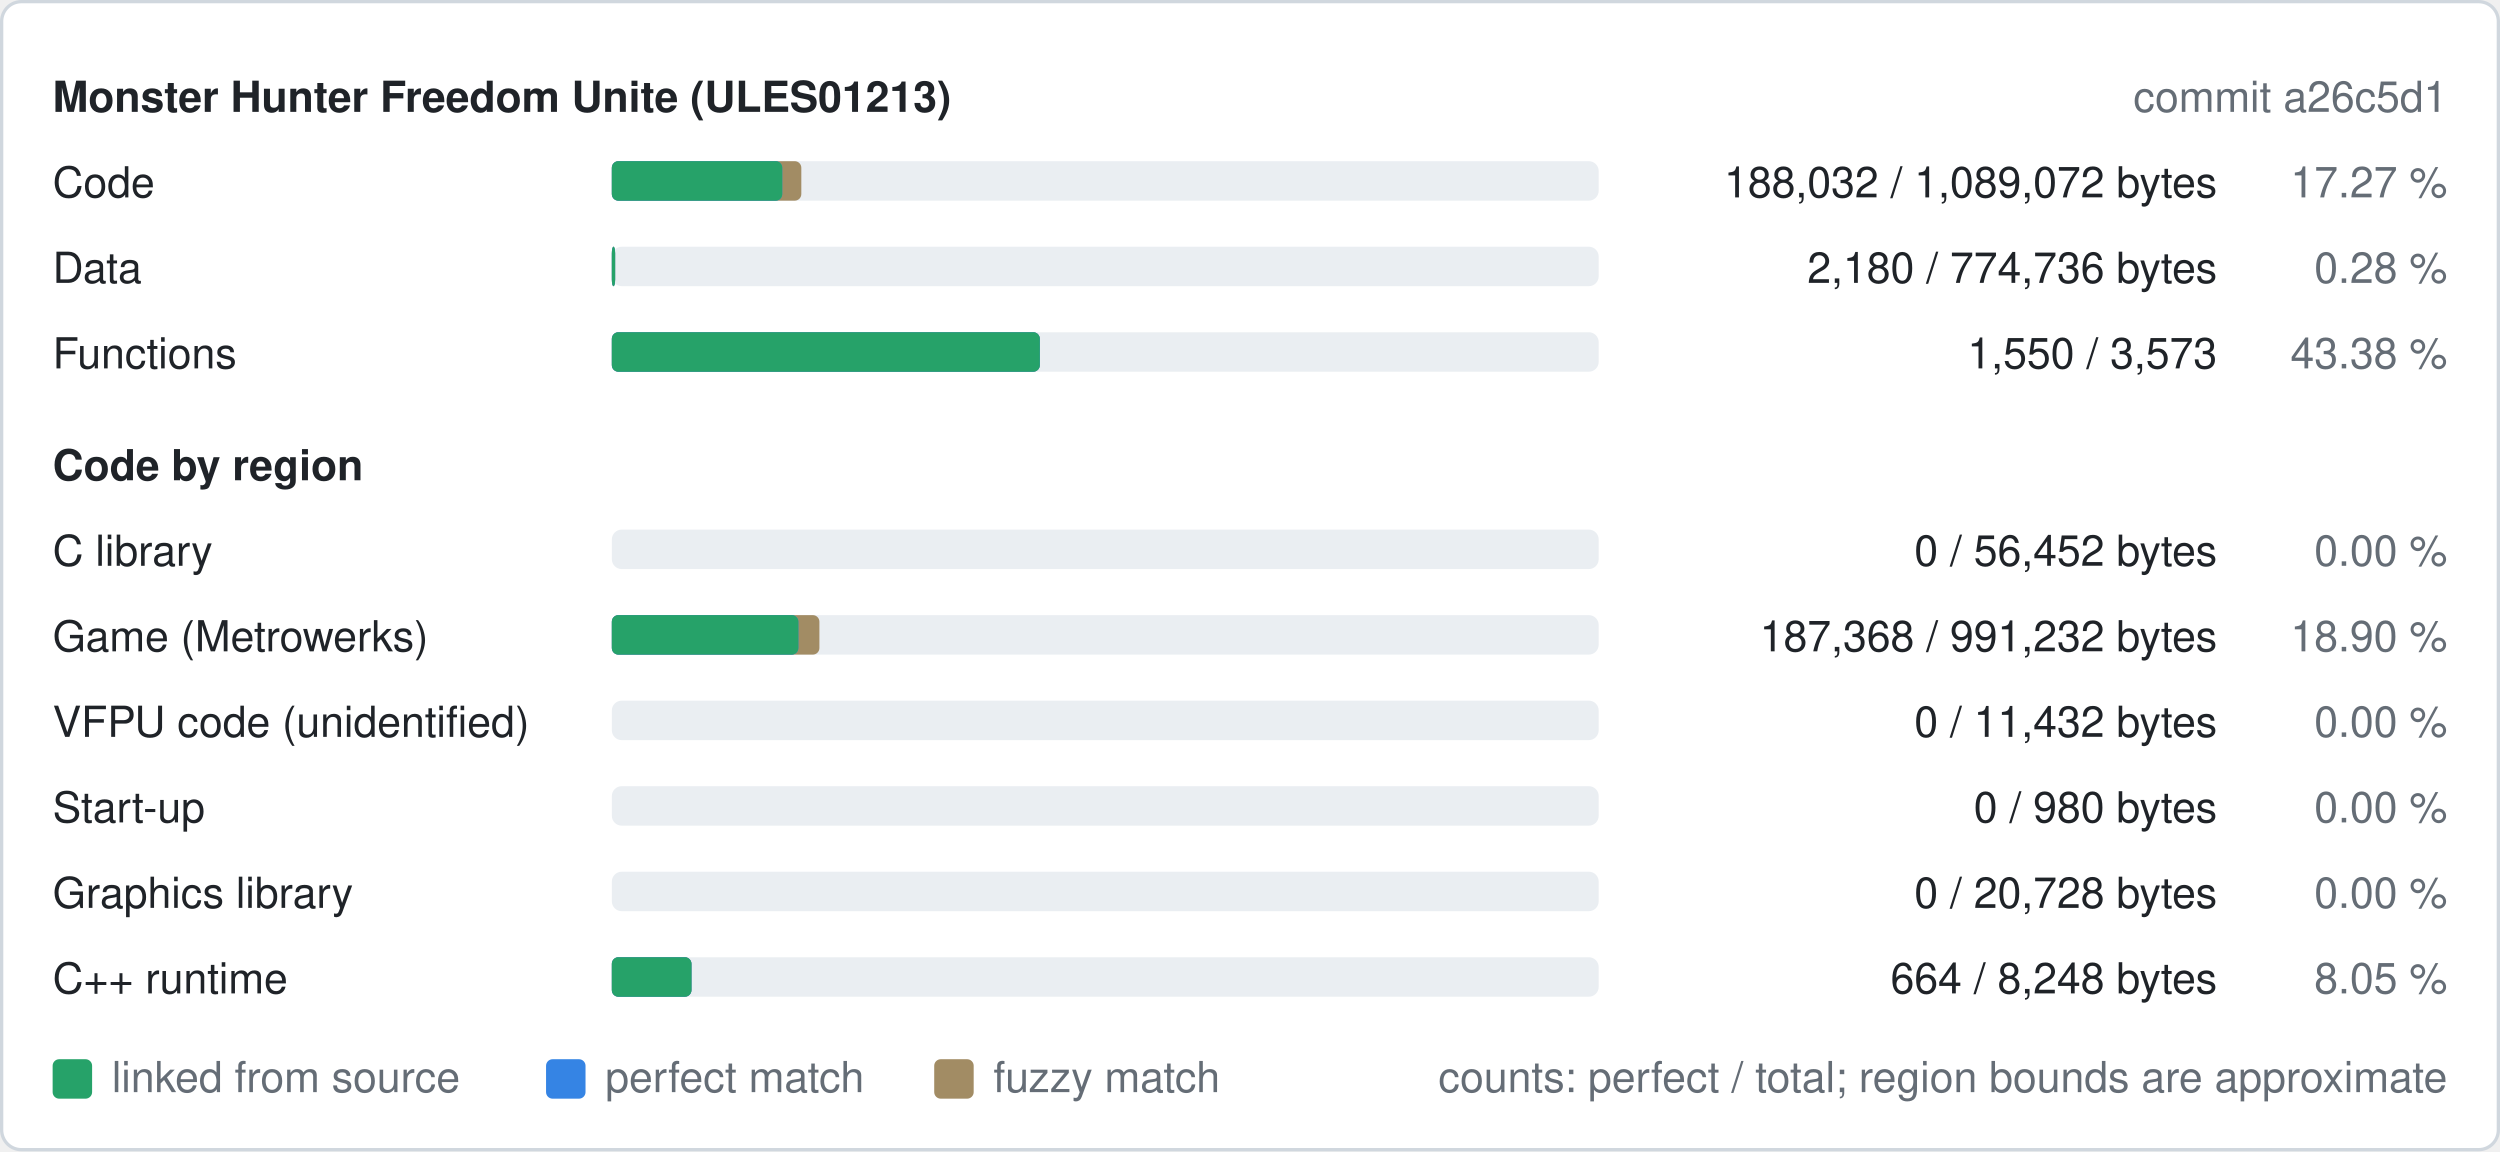
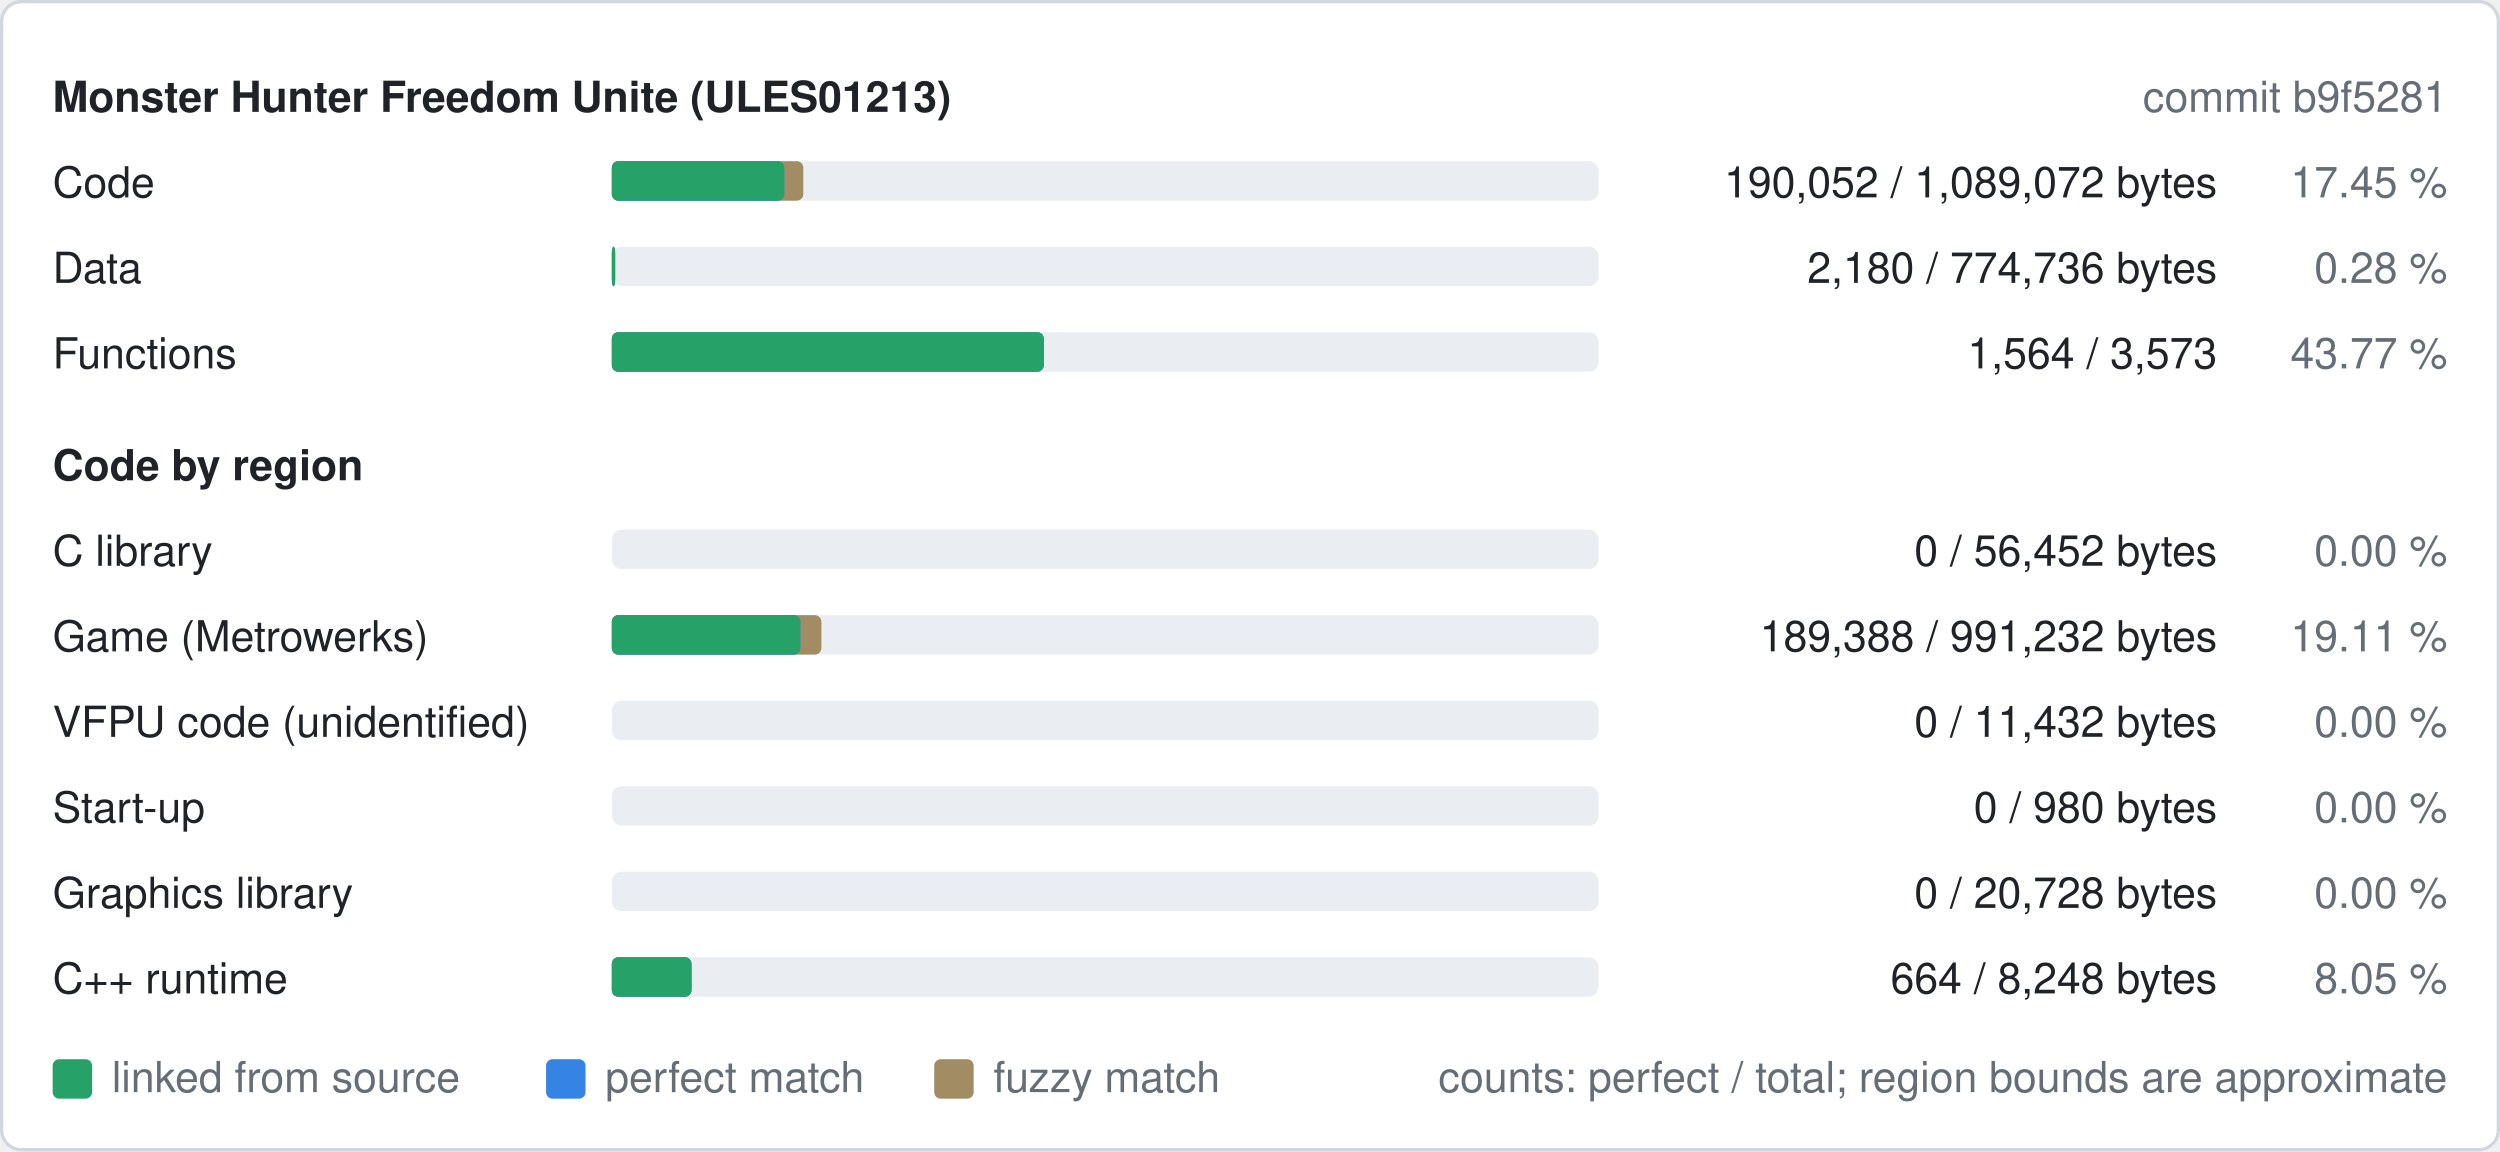
<svg xmlns="http://www.w3.org/2000/svg" width="760" height="350" viewBox="0 0 760 350" role="img" aria-label="Decompilation progress of ULES01213">
  <style>
text{font-family:-apple-system,BlinkMacSystemFont,"Segoe UI",Helvetica,Arial,sans-serif;font-size:13px}
.b{font-weight:600}
.bg{fill:#ffffff;stroke:#d0d7de}.t{fill:#1f2328}.m{fill:#656d76}.track{fill:#eaeef2}.fuzzy{fill:#a28c64}.perfect{fill:#3584e4}.linked{fill:#26a269}
@media (prefers-color-scheme: dark){.bg{fill:#0d1117;stroke:#30363d}.t{fill:#e6edf3}.m{fill:#8d96a0}.track{fill:#21262d}.fuzzy{fill:#a28c64}.perfect{fill:#3584e4}.linked{fill:#2ec27e}}
</style>
  <rect class="bg" x="0.5" y="0.5" width="759" height="349" rx="6" />
  <text class="t b" x="16" y="34">Monster Hunter Freedom Unite (ULES01213)</text>
-   <text class="m" x="744" y="34" text-anchor="end">commit a26c5d1</text>
+   <text class="m" x="744" y="34" text-anchor="end">commit b9f5281</text>
  <text class="t" x="16" y="60">Code</text>
  <rect class="track" x="186" y="49" width="300" height="12" rx="3" />
-   <rect class="fuzzy" x="186" y="49" width="57.6" height="12" rx="2" />
-   <rect class="perfect" x="186" y="49" width="51.8" height="12" rx="2" />
-   <rect class="linked" x="186" y="49" width="51.8" height="12" rx="2" />
-   <text class="t" x="674" y="60" text-anchor="end">188,032 / 1,089,072 bytes</text>
-   <text class="m" x="744" y="60" text-anchor="end">17.27 %</text>
+   <rect class="fuzzy" x="186" y="49" width="58.2" height="12" rx="2" />
+   <rect class="perfect" x="186" y="49" width="52.4" height="12" rx="2" />
+   <rect class="linked" x="186" y="49" width="52.4" height="12" rx="2" />
+   <text class="t" x="674" y="60" text-anchor="end">190,052 / 1,089,072 bytes</text>
+   <text class="m" x="744" y="60" text-anchor="end">17.45 %</text>
  <text class="t" x="16" y="86">Data</text>
  <rect class="track" x="186" y="75" width="300" height="12" rx="3" />
  <rect class="fuzzy" x="186" y="75" width="1.0" height="12" rx="2" />
  <rect class="perfect" x="186" y="75" width="1.0" height="12" rx="2" />
  <rect class="linked" x="186" y="75" width="1.0" height="12" rx="2" />
  <text class="t" x="674" y="86" text-anchor="end">2,180 / 774,736 bytes</text>
  <text class="m" x="744" y="86" text-anchor="end">0.28 %</text>
  <text class="t" x="16" y="112">Functions</text>
  <rect class="track" x="186" y="101" width="300" height="12" rx="3" />
-   <rect class="fuzzy" x="186" y="101" width="130.1" height="12" rx="2" />
-   <rect class="perfect" x="186" y="101" width="130.1" height="12" rx="2" />
-   <rect class="linked" x="186" y="101" width="130.1" height="12" rx="2" />
-   <text class="t" x="674" y="112" text-anchor="end">1,550 / 3,573</text>
-   <text class="m" x="744" y="112" text-anchor="end">43.38 %</text>
+   <rect class="fuzzy" x="186" y="101" width="131.3" height="12" rx="2" />
+   <rect class="perfect" x="186" y="101" width="131.3" height="12" rx="2" />
+   <rect class="linked" x="186" y="101" width="131.3" height="12" rx="2" />
+   <text class="t" x="674" y="112" text-anchor="end">1,564 / 3,573</text>
+   <text class="m" x="744" y="112" text-anchor="end">43.77 %</text>
  <text class="t b" x="16" y="146">Code by region</text>
  <text class="t" x="16" y="172">C library</text>
  <rect class="track" x="186" y="161" width="300" height="12" rx="3" />
  <text class="t" x="674" y="172" text-anchor="end">0 / 56,452 bytes</text>
  <text class="m" x="744" y="172" text-anchor="end">0.00 %</text>
  <text class="t" x="16" y="198">Game (Metrowerks)</text>
  <rect class="track" x="186" y="187" width="300" height="12" rx="3" />
-   <rect class="fuzzy" x="186" y="187" width="63.1" height="12" rx="2" />
-   <rect class="perfect" x="186" y="187" width="56.7" height="12" rx="2" />
-   <rect class="linked" x="186" y="187" width="56.7" height="12" rx="2" />
-   <text class="t" x="674" y="198" text-anchor="end">187,368 / 991,232 bytes</text>
-   <text class="m" x="744" y="198" text-anchor="end">18.90 %</text>
+   <rect class="fuzzy" x="186" y="187" width="63.7" height="12" rx="2" />
+   <rect class="perfect" x="186" y="187" width="57.3" height="12" rx="2" />
+   <rect class="linked" x="186" y="187" width="57.3" height="12" rx="2" />
+   <text class="t" x="674" y="198" text-anchor="end">189,388 / 991,232 bytes</text>
+   <text class="m" x="744" y="198" text-anchor="end">19.11 %</text>
  <text class="t" x="16" y="224">VFPU code (unidentified)</text>
  <rect class="track" x="186" y="213" width="300" height="12" rx="3" />
  <text class="t" x="674" y="224" text-anchor="end">0 / 11,432 bytes</text>
  <text class="m" x="744" y="224" text-anchor="end">0.00 %</text>
  <text class="t" x="16" y="250">Start-up</text>
  <rect class="track" x="186" y="239" width="300" height="12" rx="3" />
  <text class="t" x="674" y="250" text-anchor="end">0 / 980 bytes</text>
  <text class="m" x="744" y="250" text-anchor="end">0.00 %</text>
  <text class="t" x="16" y="276">Graphics library</text>
  <rect class="track" x="186" y="265" width="300" height="12" rx="3" />
  <text class="t" x="674" y="276" text-anchor="end">0 / 20,728 bytes</text>
  <text class="m" x="744" y="276" text-anchor="end">0.00 %</text>
  <text class="t" x="16" y="302">C++ runtime</text>
  <rect class="track" x="186" y="291" width="300" height="12" rx="3" />
  <rect class="fuzzy" x="186" y="291" width="24.2" height="12" rx="2" />
  <rect class="perfect" x="186" y="291" width="24.2" height="12" rx="2" />
  <rect class="linked" x="186" y="291" width="24.2" height="12" rx="2" />
  <text class="t" x="674" y="302" text-anchor="end">664 / 8,248 bytes</text>
  <text class="m" x="744" y="302" text-anchor="end">8.05 %</text>
  <rect class="linked" x="16" y="322" width="12" height="12" rx="2" />
  <text class="m" x="34" y="332">linked from source</text>
  <rect class="perfect" x="166" y="322" width="12" height="12" rx="2" />
  <text class="m" x="184" y="332">perfect match</text>
  <rect class="fuzzy" x="284" y="322" width="12" height="12" rx="2" />
  <text class="m" x="302" y="332">fuzzy match</text>
  <text class="m" x="744" y="332" text-anchor="end">counts: perfect / total; region bounds are approximate</text>
</svg>
